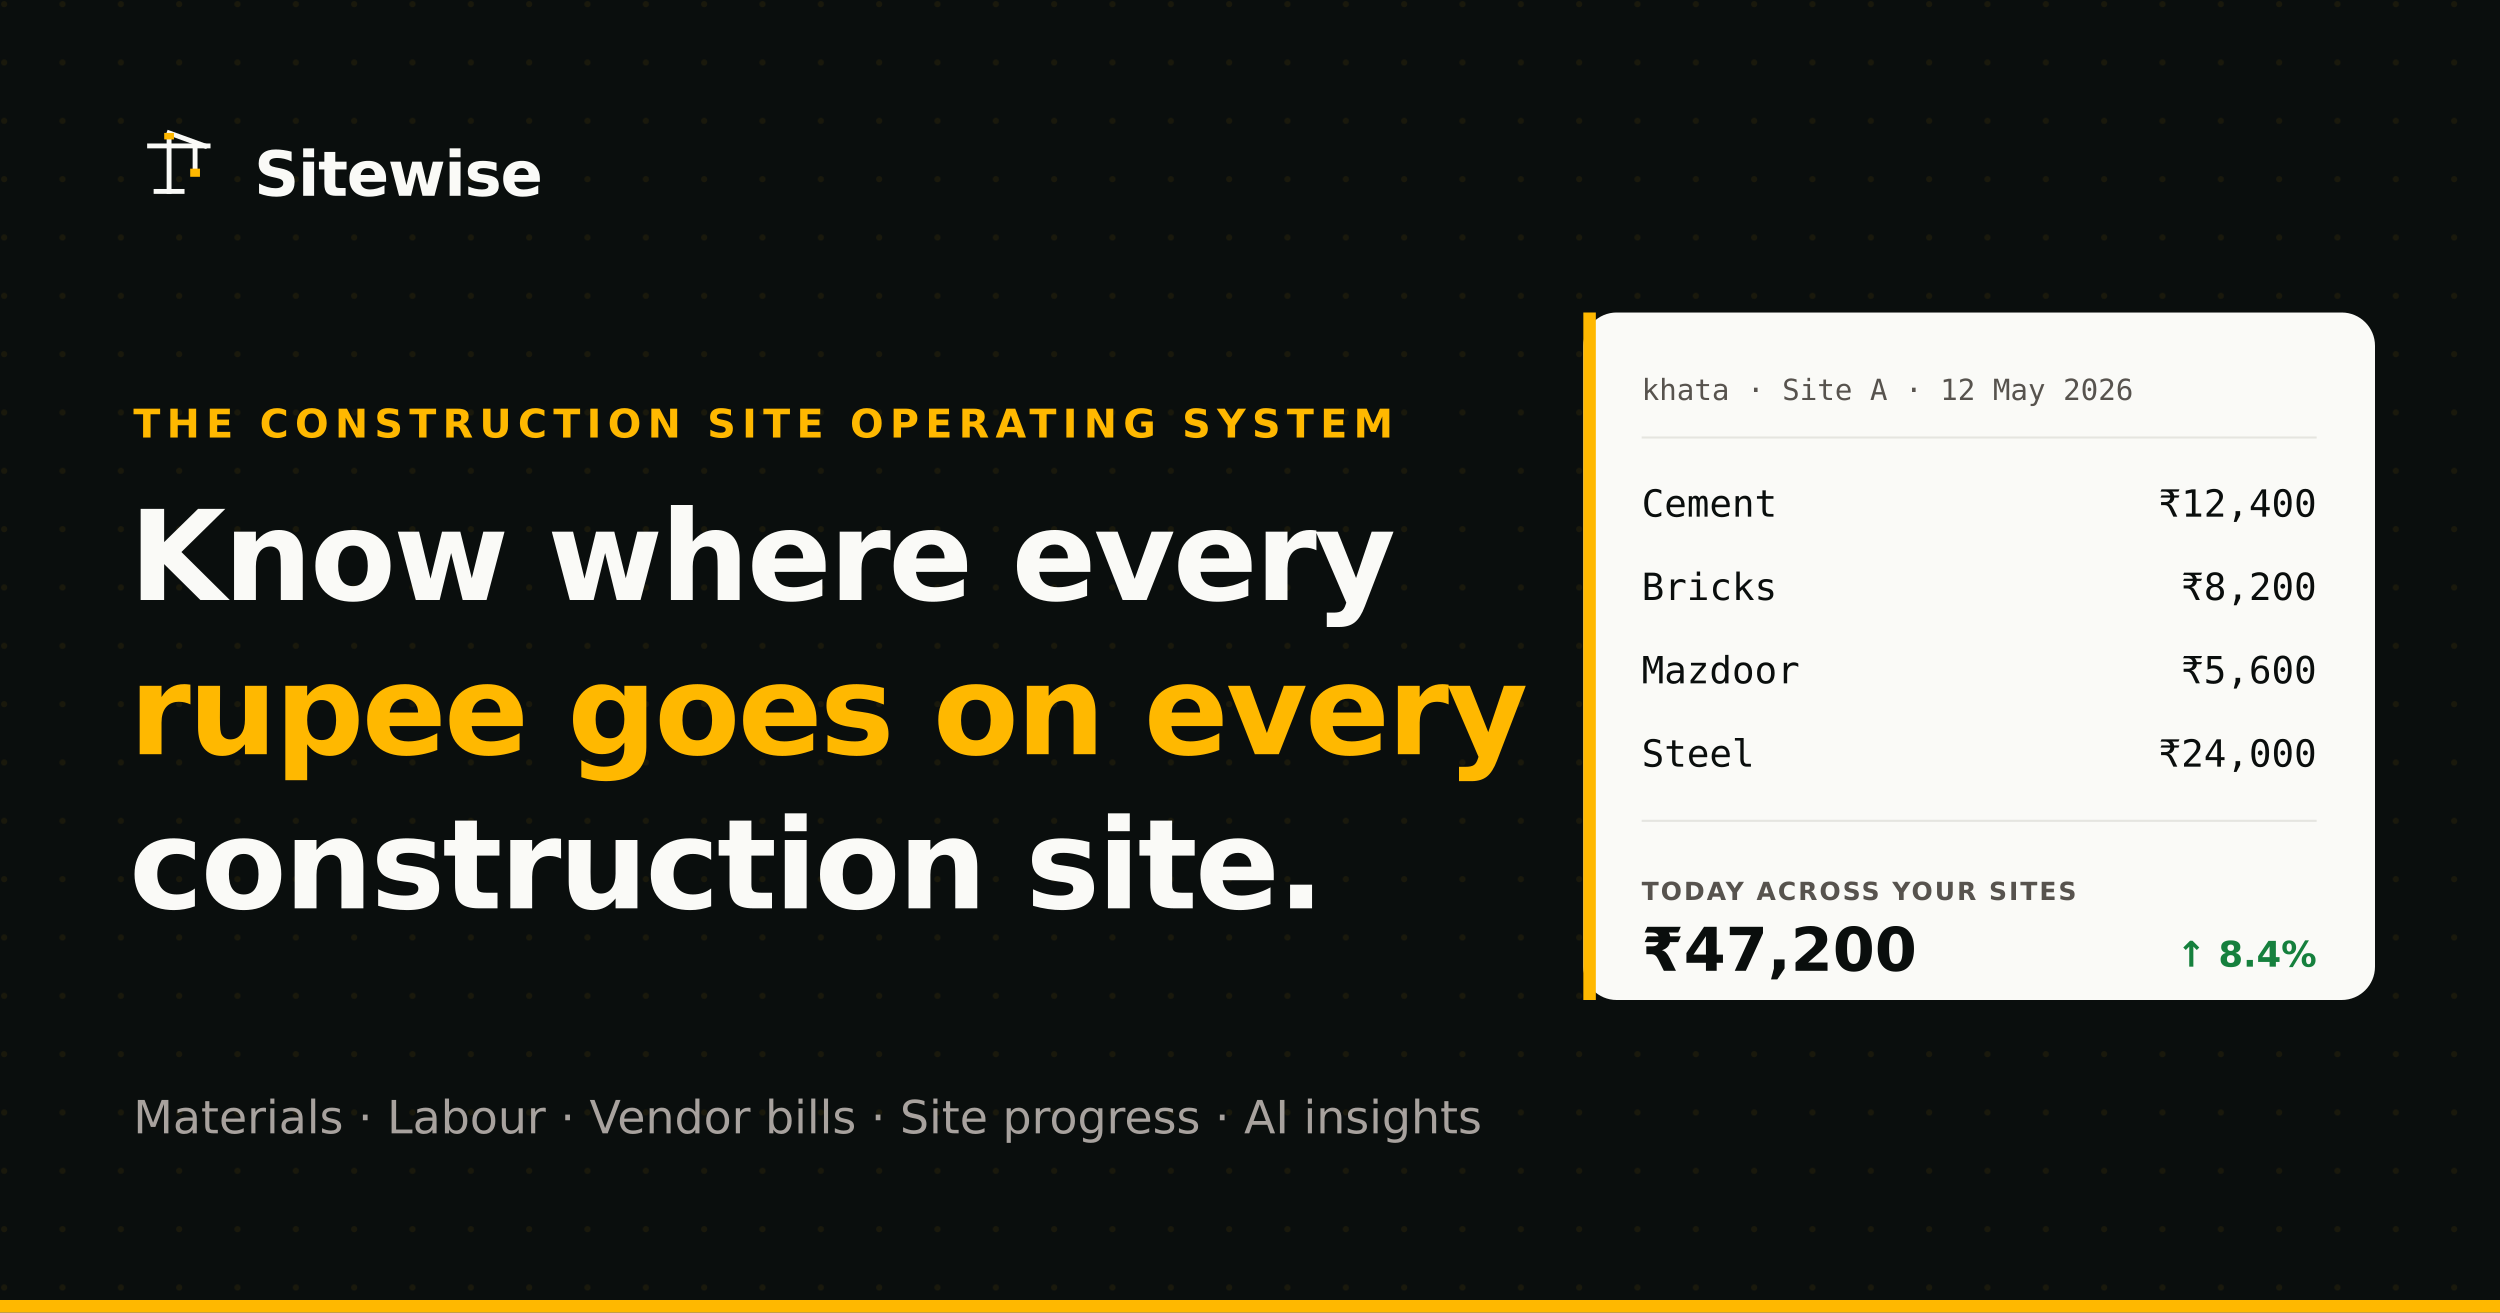
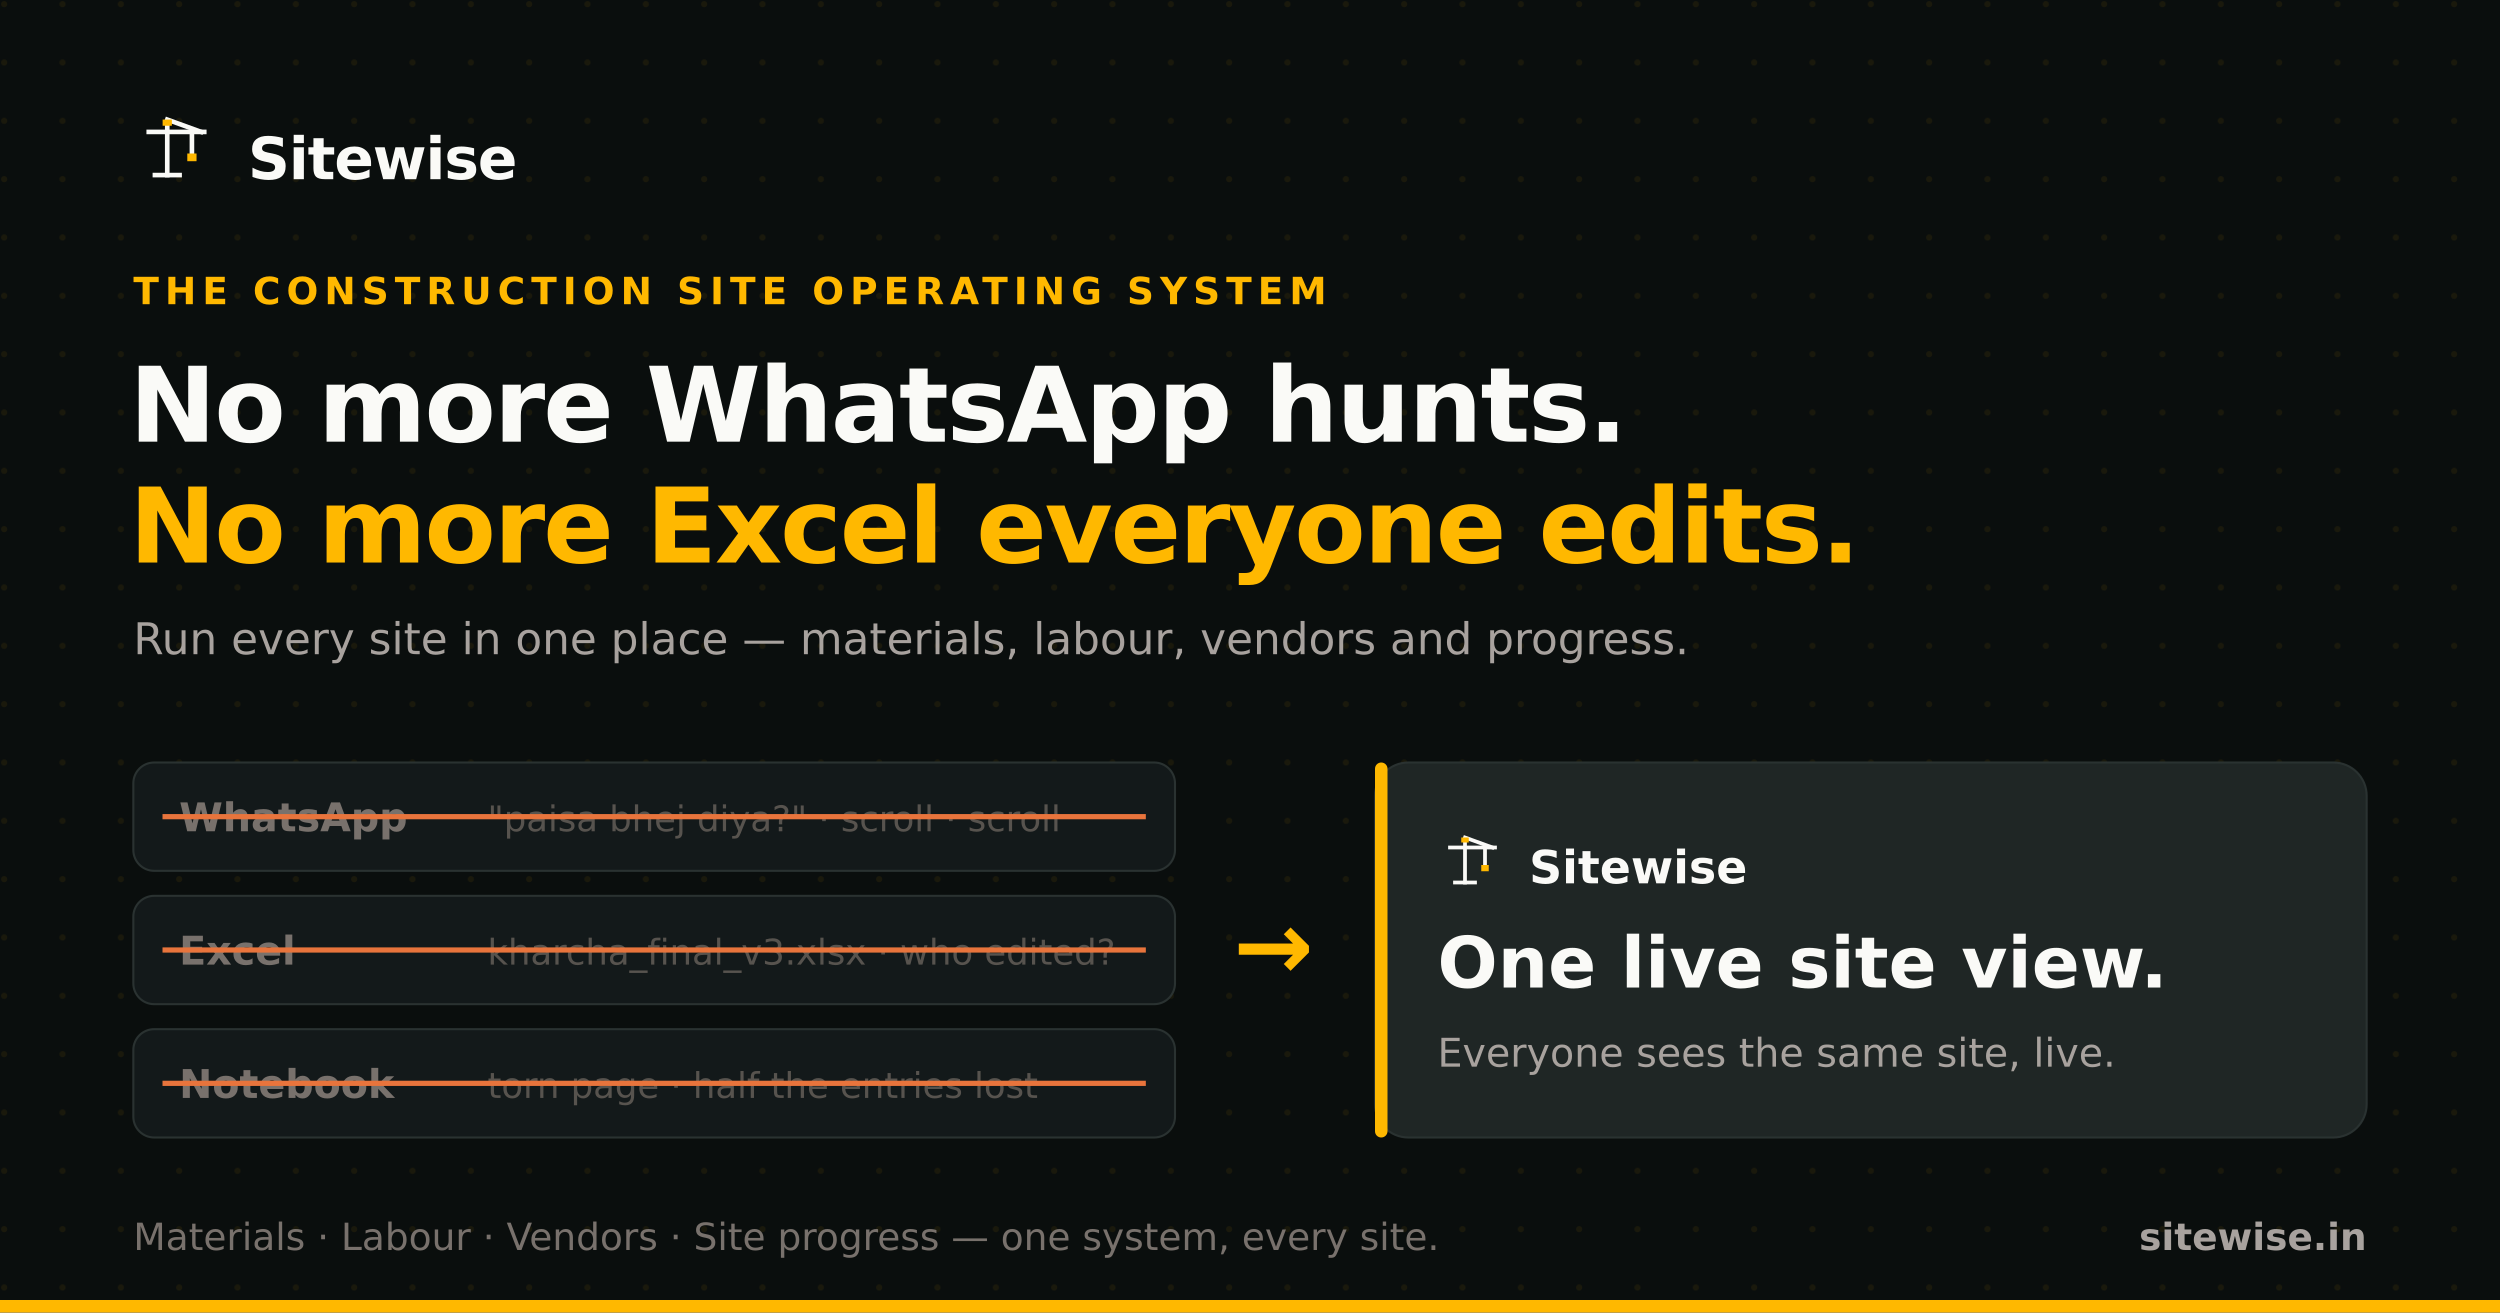
<svg xmlns="http://www.w3.org/2000/svg" width="1200" height="630" viewBox="0 0 1200 630" fill="none">
  <defs>
    <pattern id="dots" width="28" height="28" patternUnits="userSpaceOnUse">
      <circle cx="2" cy="2" r="1.5" fill="#FFB800" opacity="0.07" />
    </pattern>
  </defs>
  <rect width="1200" height="630" fill="#0A0E0D" />
  <rect width="1200" height="630" fill="url(#dots)" />
  <rect x="0" y="624" width="1200" height="6" fill="#FFB800" />
-   <g transform="translate(64, 56)">
-     <g transform="scale(0.78)">
+   <g transform="translate(64, 50)">
+     <g transform="scale(0.74)">
      <g stroke="#FAFAF7" stroke-width="3" stroke-linecap="square" stroke-linejoin="miter" fill="none">
        <line x1="22" y1="14" x2="22" y2="46" />
        <line x1="10" y1="18" x2="46" y2="18" />
        <line x1="22" y1="10" x2="44" y2="18" />
        <line x1="38" y1="18" x2="38" y2="32" />
        <line x1="14" y1="46" x2="30" y2="46" />
      </g>
      <rect x="35" y="32" width="6" height="5" fill="#FFB800" />
      <rect x="19" y="10" width="6" height="4" fill="#FFB800" />
    </g>
-     <text x="58" y="38" font-family="DejaVu Sans" font-size="30" font-weight="700" letter-spacing="-0.02em" fill="#FAFAF7">Sitewise</text>
+     <text x="55" y="36" font-family="DejaVu Sans" font-size="28" font-weight="700" letter-spacing="-0.02em" fill="#FAFAF7">Sitewise</text>
  </g>
-   <text x="64" y="210" font-family="DejaVu Sans" font-size="19" font-weight="700" letter-spacing="0.16em" fill="#FFB800">THE CONSTRUCTION SITE OPERATING SYSTEM</text>
-   <g font-family="DejaVu Sans" font-weight="700" font-size="60" letter-spacing="-0.02em">
-     <text x="62" y="288" fill="#FAFAF7">Know where every</text>
-     <text x="62" y="362" fill="#FFB800">rupee goes on every</text>
-     <text x="62" y="436" fill="#FAFAF7">construction site.</text>
+   <text x="64" y="146" font-family="DejaVu Sans" font-size="18" font-weight="700" letter-spacing="0.16em" fill="#FFB800">THE CONSTRUCTION SITE OPERATING SYSTEM</text>
+   <g font-family="DejaVu Sans" font-weight="700" font-size="50" letter-spacing="-0.02em">
+     <text x="62" y="212" fill="#FAFAF7">No more WhatsApp hunts.</text>
+     <text x="62" y="270" fill="#FFB800">No more Excel everyone edits.</text>
  </g>
-   <text x="64" y="544" font-family="DejaVu Sans" font-size="22" font-weight="400" fill="#A8A29E">Materials  ·  Labour  ·  Vendor bills  ·  Site progress  ·  AI insights</text>
-   <g transform="translate(760, 150)">
-     <rect x="0" y="0" width="380" height="330" rx="16" fill="#FAFAF7" />
-     <rect x="0" y="0" width="6" height="330" fill="#FFB800" />
-     <text x="28" y="42" font-family="DejaVu Sans Mono" font-size="14" fill="#57534E">khata · Site A · 12 May 2026</text>
-     <line x1="28" y1="60" x2="352" y2="60" stroke="#E5E5E0" stroke-width="1" />
-     <g font-family="DejaVu Sans Mono" font-size="18">
-       <text x="28" y="98" fill="#0A0E0D">Cement</text>
-       <text x="352" y="98" text-anchor="end" fill="#0A0E0D">₹12,400</text>
-       <text x="28" y="138" fill="#0A0E0D">Bricks</text>
-       <text x="352" y="138" text-anchor="end" fill="#0A0E0D">₹8,200</text>
-       <text x="28" y="178" fill="#0A0E0D">Mazdoor</text>
-       <text x="352" y="178" text-anchor="end" fill="#0A0E0D">₹5,600</text>
-       <text x="28" y="218" fill="#0A0E0D">Steel</text>
-       <text x="352" y="218" text-anchor="end" fill="#0A0E0D">₹24,000</text>
+   <text x="64" y="314" font-family="DejaVu Sans" font-size="21" fill="#A8A29E">Run every site in one place — materials, labour, vendors and progress.</text>
+   <g font-family="DejaVu Sans">
+     <g transform="translate(64, 366)">
+       <rect width="500" height="52" rx="10" fill="#13191A" stroke="#2A3231" stroke-width="1" />
+       <text x="22" y="33" font-size="19" font-weight="700" fill="#78716C">WhatsApp</text>
+       <text x="170" y="33" font-size="17" fill="#57534E">"paisa bhej diya?" · scroll · scroll</text>
+       <line x1="14" y1="26" x2="486" y2="26" stroke="#E8743C" stroke-width="2.5" />
    </g>
-     <line x1="28" y1="244" x2="352" y2="244" stroke="#E5E5E0" stroke-width="1" />
-     <text x="28" y="282" font-family="DejaVu Sans" font-size="12" font-weight="700" letter-spacing="0.08em" fill="#57534E">TODAY ACROSS YOUR SITES</text>
-     <text x="28" y="316" font-family="DejaVu Sans" font-size="29" font-weight="700" fill="#0A0E0D">₹47,200</text>
-     <text x="352" y="314" text-anchor="end" font-family="DejaVu Sans" font-size="17" font-weight="700" fill="#15803D">↑ 8.4%</text>
+     <g transform="translate(64, 430)">
+       <rect width="500" height="52" rx="10" fill="#13191A" stroke="#2A3231" stroke-width="1" />
+       <text x="22" y="33" font-size="19" font-weight="700" fill="#78716C">Excel</text>
+       <text x="170" y="33" font-size="17" fill="#57534E">kharcha_final_v3.xlsx · who edited?</text>
+       <line x1="14" y1="26" x2="486" y2="26" stroke="#E8743C" stroke-width="2.5" />
+     </g>
+     <g transform="translate(64, 494)">
+       <rect width="500" height="52" rx="10" fill="#13191A" stroke="#2A3231" stroke-width="1" />
+       <text x="22" y="33" font-size="19" font-weight="700" fill="#78716C">Notebook</text>
+       <text x="170" y="33" font-size="17" fill="#57534E">torn page · half the entries lost</text>
+       <line x1="14" y1="26" x2="486" y2="26" stroke="#E8743C" stroke-width="2.5" />
+     </g>
  </g>
+   <text x="592" y="470" font-family="DejaVu Sans" font-size="46" font-weight="700" fill="#FFB800">→</text>
+   <g transform="translate(660, 366)">
+     <rect width="476" height="180" rx="16" fill="#1F2625" stroke="#2A3231" stroke-width="1" />
+     <rect x="0" y="0" width="6" height="180" rx="3" fill="#FFB800" />
+     <g transform="translate(30, 30)">
+       <g transform="scale(0.6)">
+         <g stroke="#FAFAF7" stroke-width="3" stroke-linecap="square" stroke-linejoin="miter" fill="none">
+           <line x1="22" y1="14" x2="22" y2="46" />
+           <line x1="10" y1="18" x2="46" y2="18" />
+           <line x1="22" y1="10" x2="44" y2="18" />
+           <line x1="38" y1="18" x2="38" y2="32" />
+           <line x1="14" y1="46" x2="30" y2="46" />
+         </g>
+         <rect x="35" y="32" width="6" height="5" fill="#FFB800" />
+         <rect x="19" y="10" width="6" height="4" fill="#FFB800" />
+       </g>
+       <text x="44" y="28" font-family="DejaVu Sans" font-size="22" font-weight="700" fill="#FAFAF7">Sitewise</text>
+     </g>
+     <text x="30" y="108" font-family="DejaVu Sans" font-size="34" font-weight="700" fill="#FAFAF7">One live site view.</text>
+     <text x="30" y="146" font-family="DejaVu Sans" font-size="19" fill="#A8A29E">Everyone sees the same site, live.</text>
+   </g>
+   <text x="64" y="600" font-family="DejaVu Sans" font-size="18" fill="#78716C">Materials · Labour · Vendors · Site progress — one system, every site.</text>
+   <text x="1136" y="600" text-anchor="end" font-family="DejaVu Sans" font-size="18" font-weight="700" fill="#A8A29E">sitewise.in</text>
</svg>
